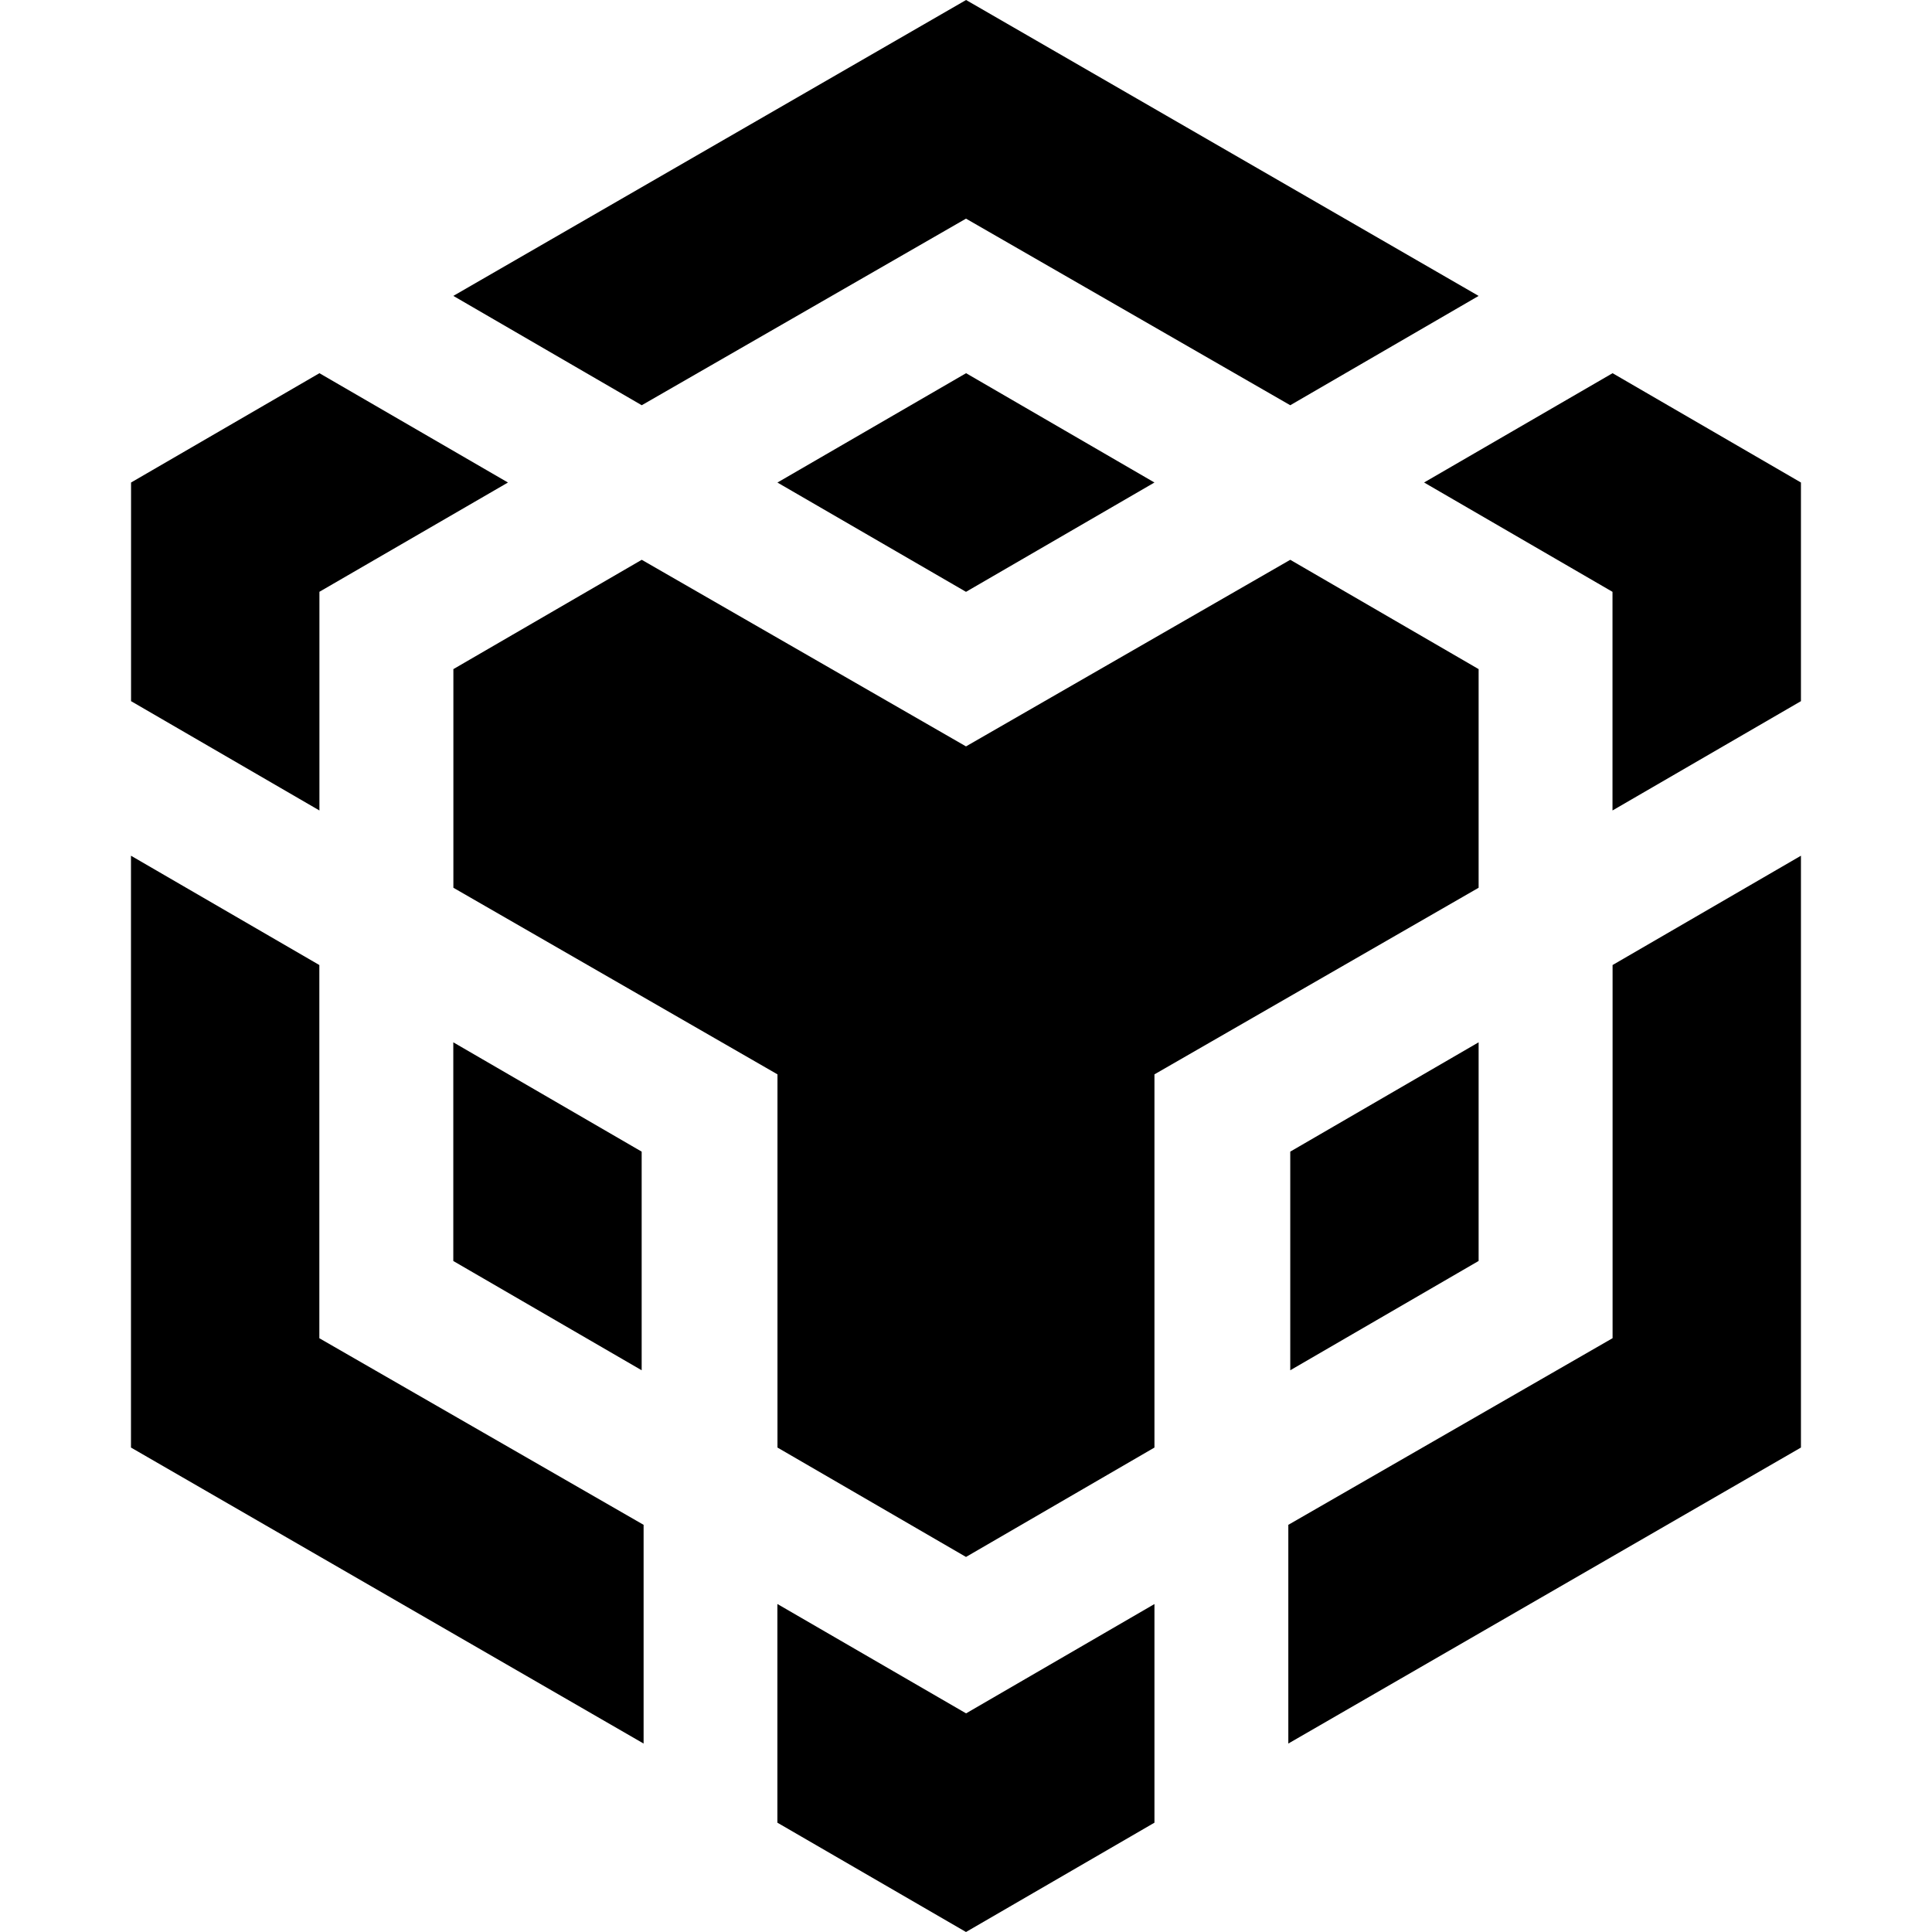
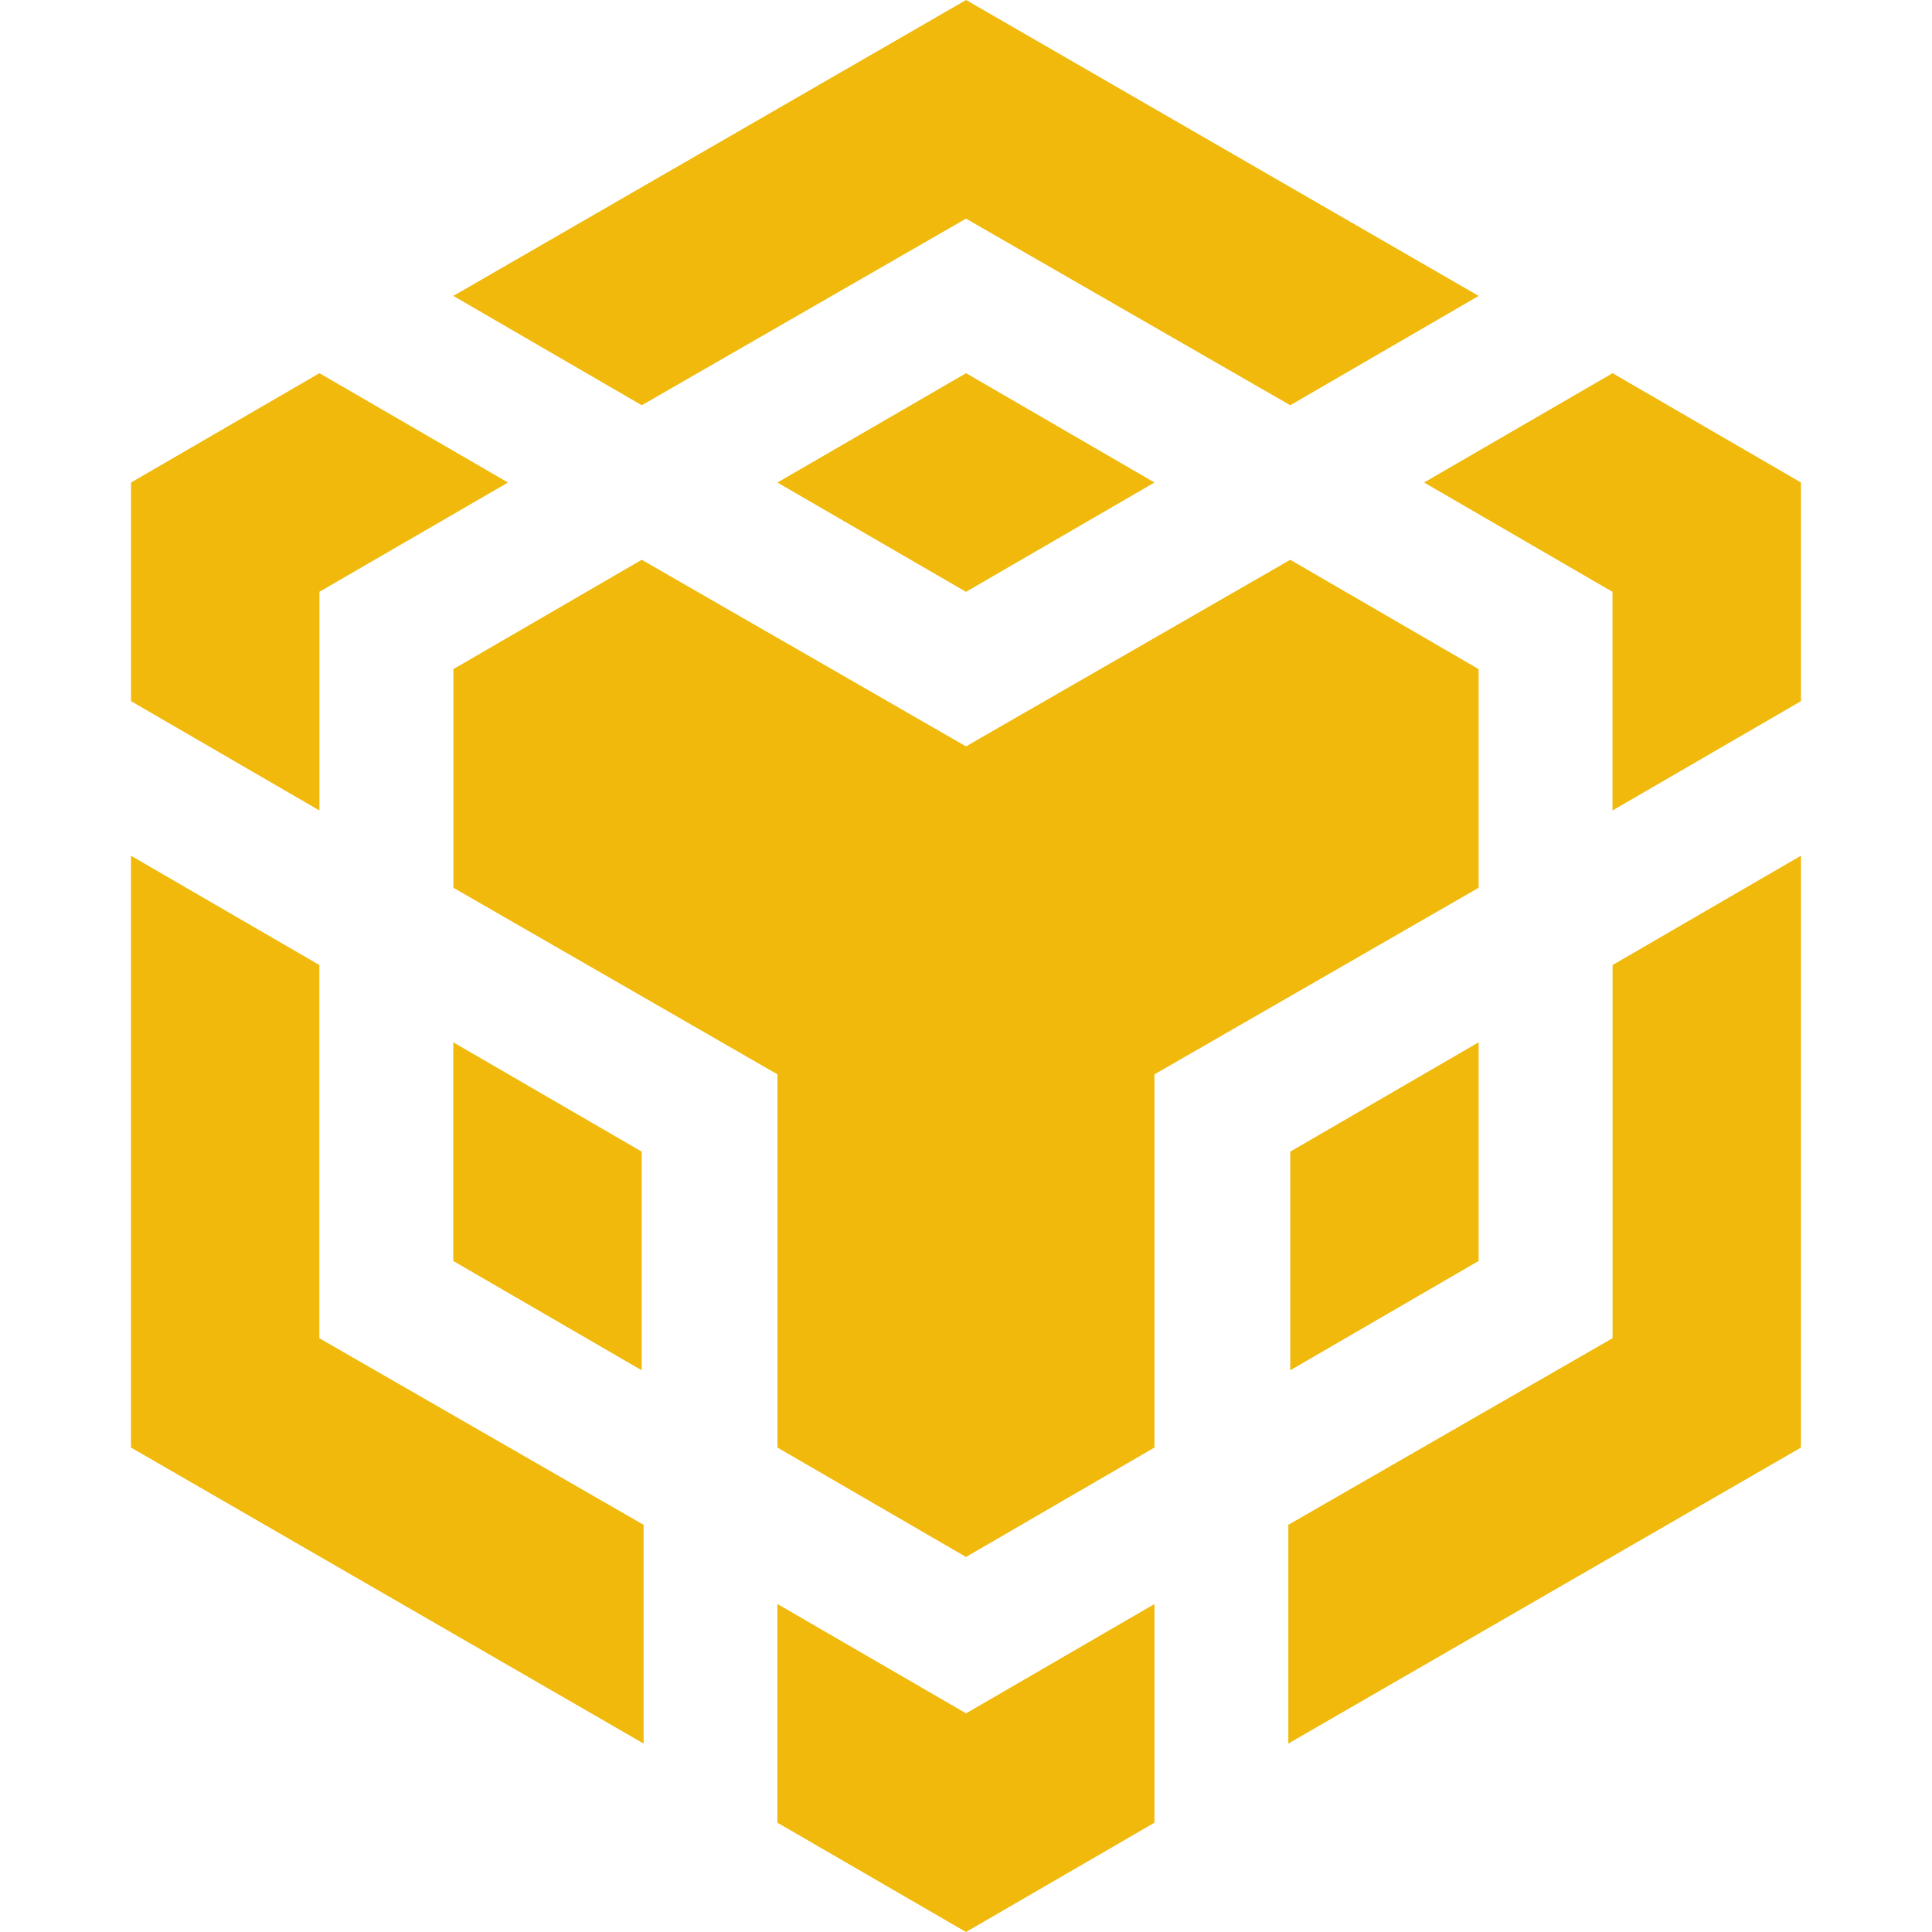
- <svg xmlns="http://www.w3.org/2000/svg" role="img" viewBox="0 0 24 24">
+ <svg xmlns="http://www.w3.org/2000/svg" fill="#F0B90B" role="img" viewBox="0 0 24 24">
  <path d="M5.631 3.676 12.001 0l6.367 3.676-2.34 1.358L12 2.716 7.972 5.034l-2.34-1.358Zm12.737 4.636-2.34-1.358L12 9.272 7.972 6.954l-2.34 1.358v2.716l4.026 2.318v4.636L12 19.341l2.341-1.359v-4.636l4.027-2.318V8.312Zm0 7.352v-2.716l-2.34 1.358v2.716l2.34-1.358Zm1.663.96-4.027 2.318v2.717l6.368-3.677V10.63l-2.34 1.358v4.636Zm-2.34-10.63 2.34 1.358v2.716l2.341-1.358V5.994l-2.34-1.358-2.342 1.358ZM9.657 19.926v2.716L12 24l2.341-1.358v-2.716l-2.34 1.358-2.343-1.358Zm-4.027-4.262 2.341 1.358v-2.716l-2.34-1.358v2.716Zm4.027-9.67L12 7.352l2.341-1.358-2.34-1.358-2.343 1.358Zm-5.69 1.358L6.31 5.994 3.968 4.636l-2.34 1.358V8.71l2.34 1.358V7.352Zm0 4.636-2.34-1.358v7.352l6.368 3.677v-2.717l-4.028-2.318v-4.636Z" />
</svg>
